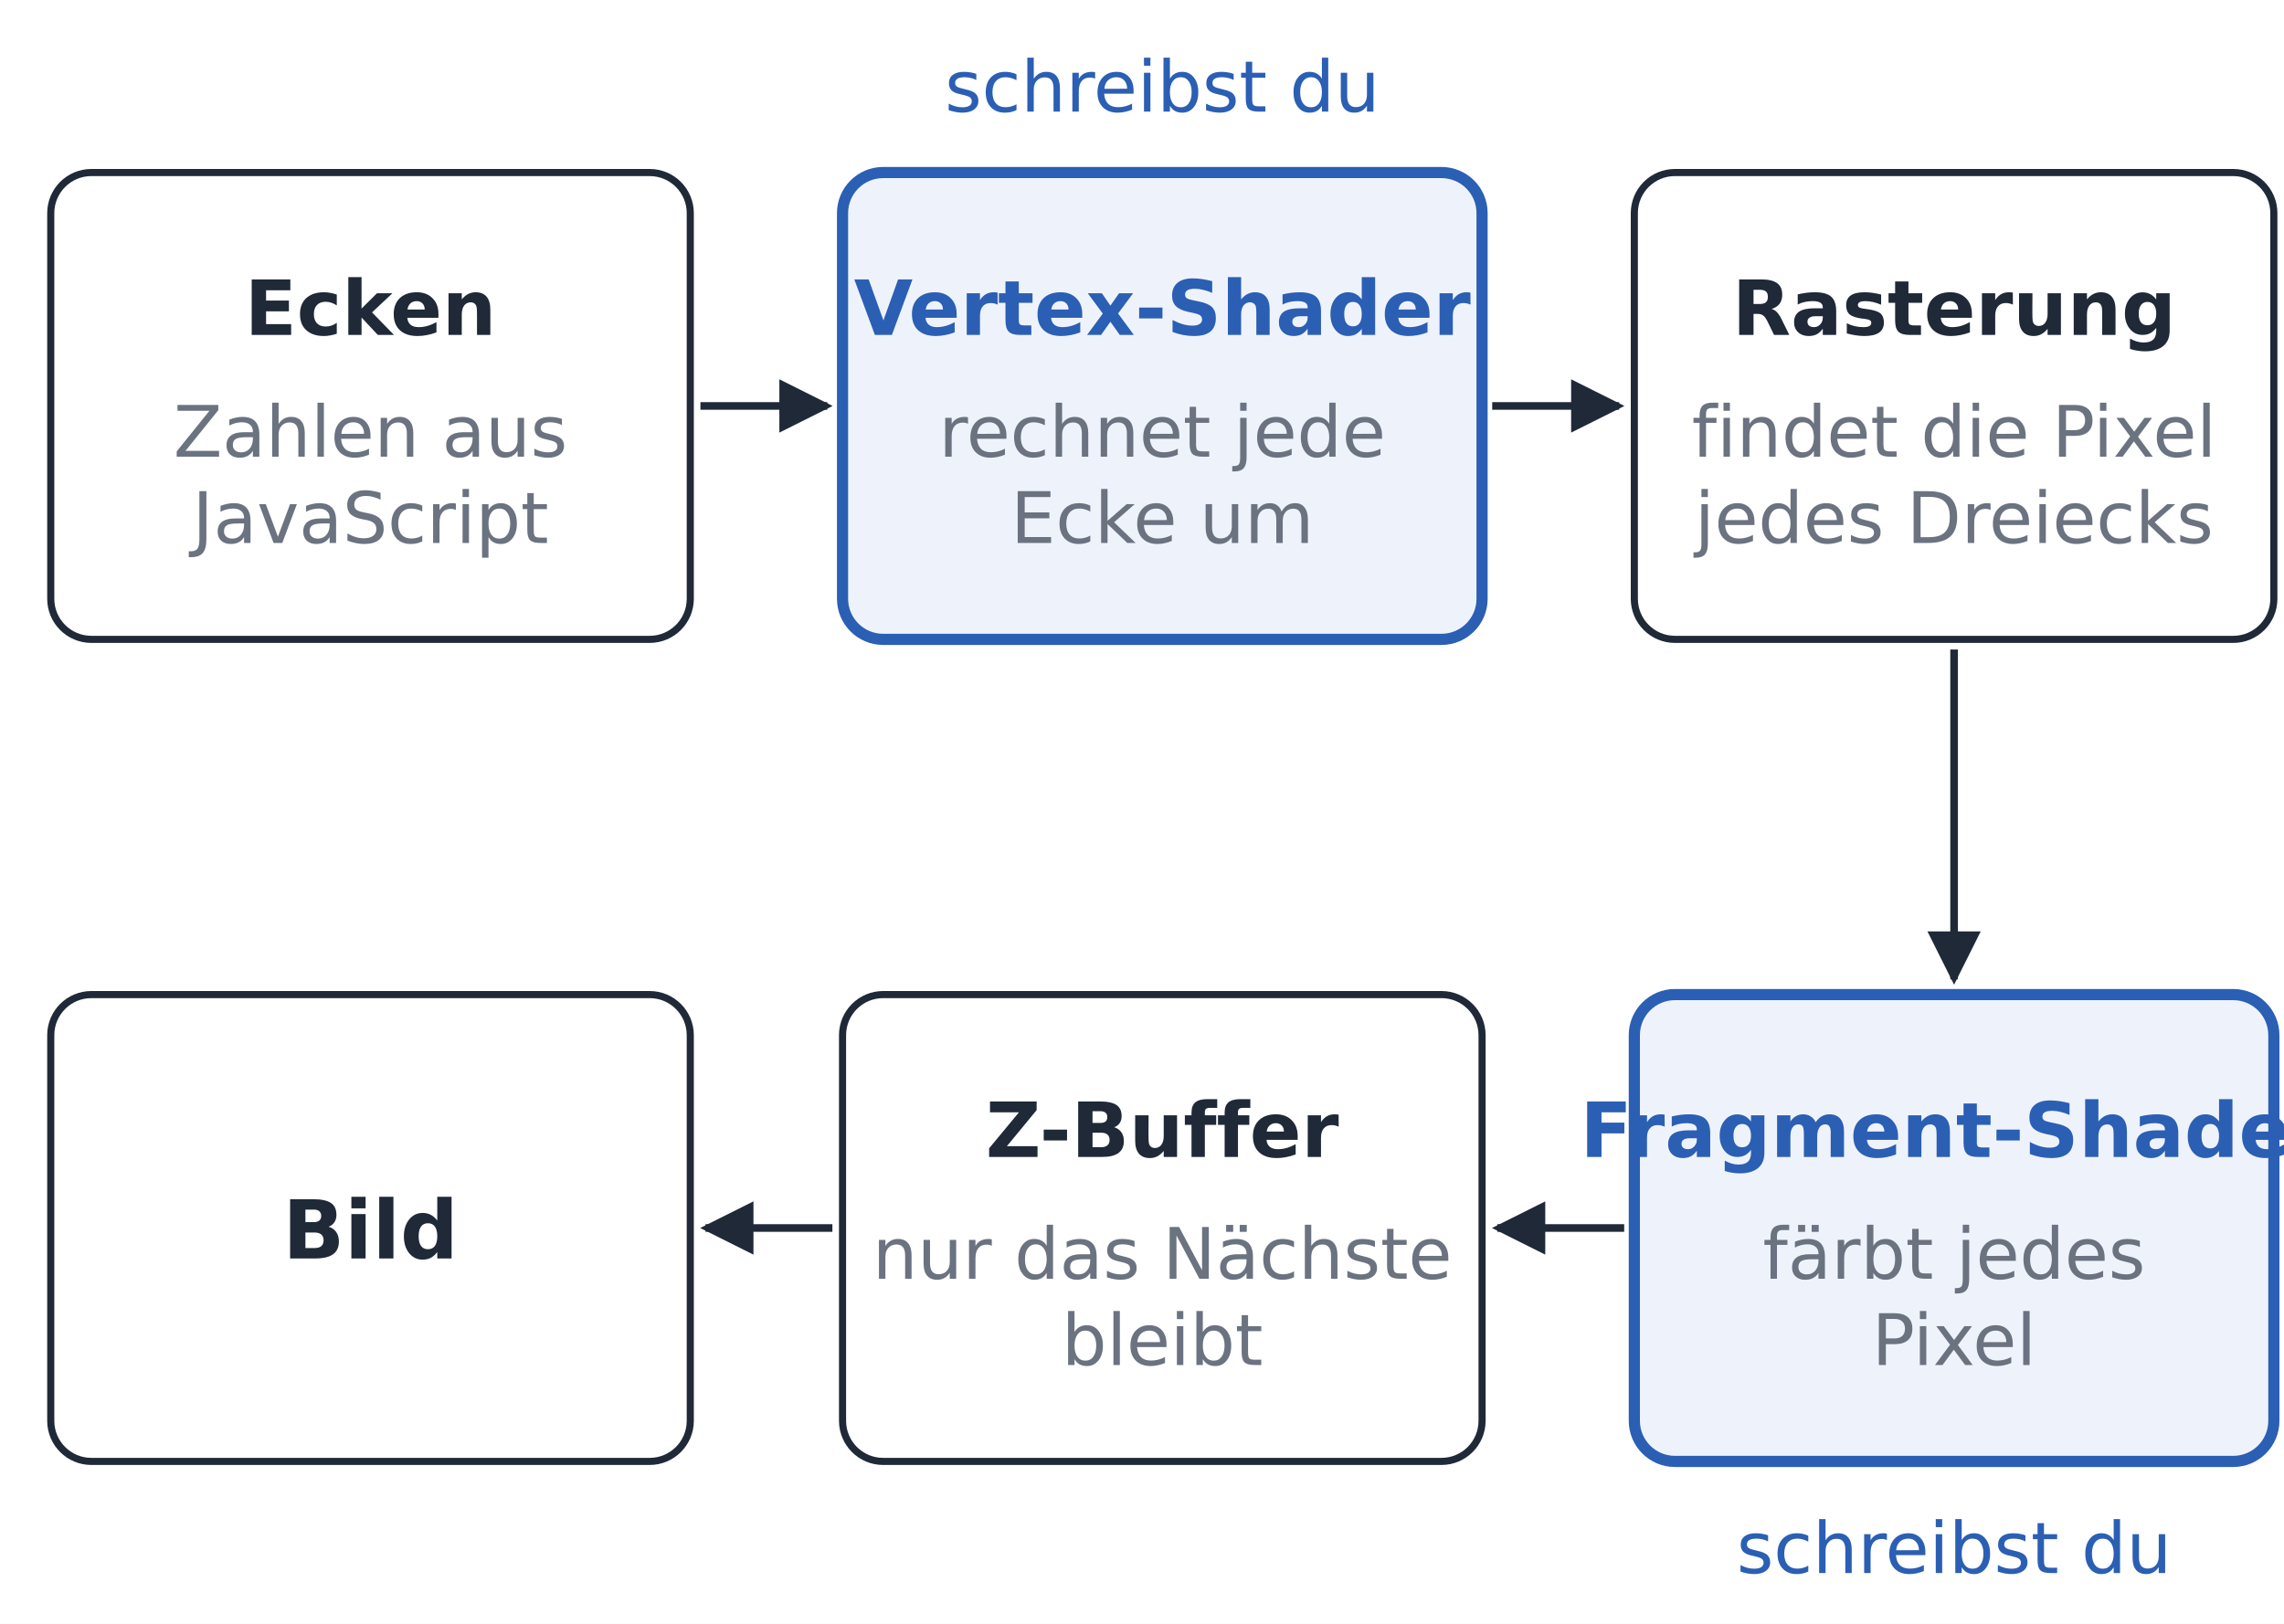
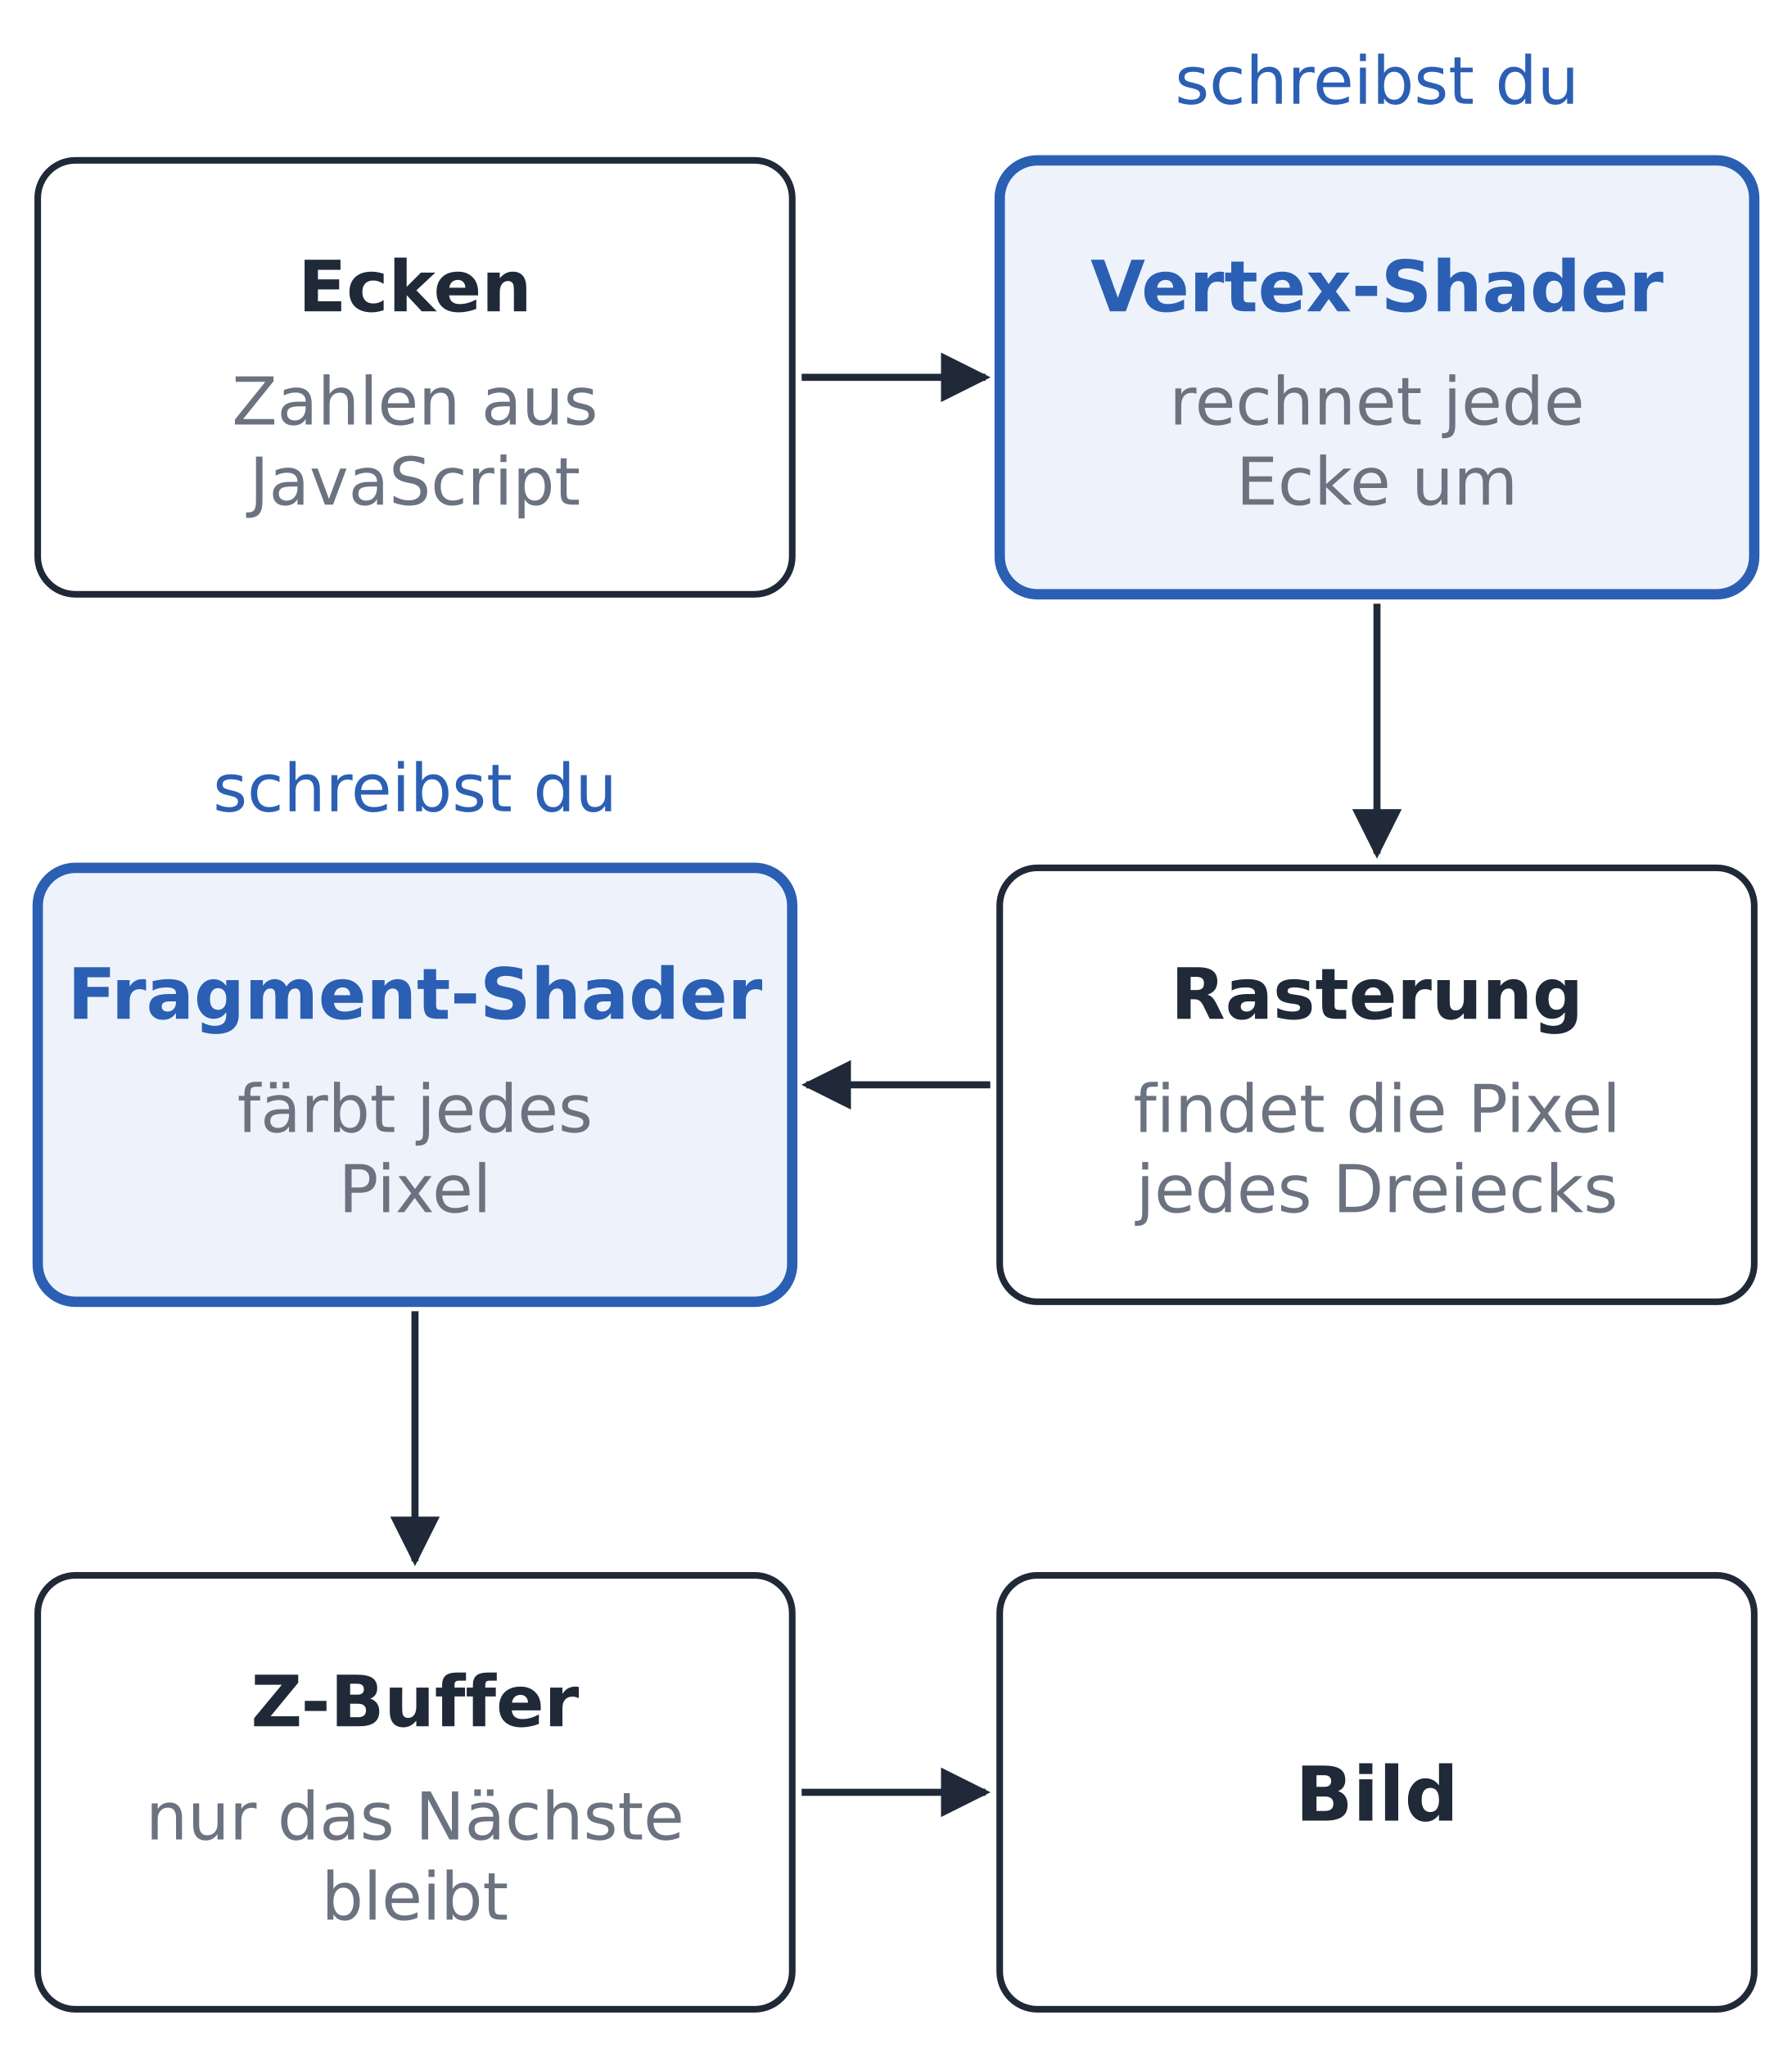
- <svg xmlns="http://www.w3.org/2000/svg" viewBox="0 0 450 320" width="450" height="320" font-family="IBM Plex Sans, DejaVu Sans, sans-serif">
+ <svg xmlns="http://www.w3.org/2000/svg" viewBox="0 0 380 434" width="380" height="434" font-family="IBM Plex Sans, DejaVu Sans, sans-serif">
  <defs>
    <marker id="arrow" viewBox="0 0 10 10" refX="9" refY="5" markerWidth="7" markerHeight="7" orient="auto-start-reverse">
      <path d="M0,0 L10,5 L0,10 z" fill="#1f2937" />
    </marker>
    <marker id="arrow-blue" viewBox="0 0 10 10" refX="9" refY="5" markerWidth="7" markerHeight="7" orient="auto-start-reverse">
      <path d="M0,0 L10,5 L0,10 z" fill="#2b5fb4" />
    </marker>
    <marker id="arrow-amber" viewBox="0 0 10 10" refX="9" refY="5" markerWidth="7" markerHeight="7" orient="auto-start-reverse">
      <path d="M0,0 L10,5 L0,10 z" fill="#d97706" />
    </marker>
+     <marker id="arrow-grey" viewBox="0 0 10 10" refX="9" refY="5" markerWidth="7" markerHeight="7" orient="auto-start-reverse">
+       <path d="M0,0 L10,5 L0,10 z" fill="#6b7280" />
+     </marker>
  </defs>
-   <rect width="450" height="320" fill="#ffffff" />
-   <rect x="10" y="34" width="126" height="92" rx="8" fill="#ffffff" stroke="#1f2937" stroke-width="1.4" />
-   <text x="73.0" y="66.0" font-size="15" fill="#1f2937" text-anchor="middle" font-weight="bold">Ecken</text>
-   <text x="73.0" y="90.0" font-size="14" fill="#6b7280" text-anchor="middle" font-weight="normal">Zahlen aus</text>
-   <text x="73.0" y="107.0" font-size="14" fill="#6b7280" text-anchor="middle" font-weight="normal">JavaScript</text>
-   <rect x="166" y="34" width="126" height="92" rx="8" fill="#eef3fb" stroke="#2b5fb4" stroke-width="2.2" />
-   <text x="229.0" y="66.0" font-size="15" fill="#2b5fb4" text-anchor="middle" font-weight="bold">Vertex-Shader</text>
-   <text x="229.0" y="90.0" font-size="14" fill="#6b7280" text-anchor="middle" font-weight="normal">rechnet jede</text>
-   <text x="229.0" y="107.0" font-size="14" fill="#6b7280" text-anchor="middle" font-weight="normal">Ecke um</text>
-   <rect x="322" y="34" width="126" height="92" rx="8" fill="#ffffff" stroke="#1f2937" stroke-width="1.4" />
-   <text x="385.0" y="66.0" font-size="15" fill="#1f2937" text-anchor="middle" font-weight="bold">Rasterung</text>
-   <text x="385.0" y="90.0" font-size="14" fill="#6b7280" text-anchor="middle" font-weight="normal">findet die Pixel</text>
-   <text x="385.0" y="107.0" font-size="14" fill="#6b7280" text-anchor="middle" font-weight="normal">jedes Dreiecks</text>
-   <rect x="322" y="196" width="126" height="92" rx="8" fill="#eef3fb" stroke="#2b5fb4" stroke-width="2.2" />
-   <text x="385.0" y="228.0" font-size="15" fill="#2b5fb4" text-anchor="middle" font-weight="bold">Fragment-Shader</text>
-   <text x="385.0" y="252.0" font-size="14" fill="#6b7280" text-anchor="middle" font-weight="normal">färbt jedes</text>
-   <text x="385.0" y="269.0" font-size="14" fill="#6b7280" text-anchor="middle" font-weight="normal">Pixel</text>
-   <rect x="166" y="196" width="126" height="92" rx="8" fill="#ffffff" stroke="#1f2937" stroke-width="1.4" />
-   <text x="229.0" y="228.0" font-size="15" fill="#1f2937" text-anchor="middle" font-weight="bold">Z-Buffer</text>
-   <text x="229.0" y="252.0" font-size="14" fill="#6b7280" text-anchor="middle" font-weight="normal">nur das Nächste</text>
-   <text x="229.0" y="269.0" font-size="14" fill="#6b7280" text-anchor="middle" font-weight="normal">bleibt</text>
-   <rect x="10" y="196" width="126" height="92" rx="8" fill="#ffffff" stroke="#1f2937" stroke-width="1.4" />
-   <text x="73.0" y="248.0" font-size="16" fill="#1f2937" text-anchor="middle" font-weight="bold">Bild</text>
-   <line x1="138.0" y1="80.0" x2="163.0" y2="80.0" stroke="#1f2937" stroke-width="1.5" marker-end="url(#arrow)" />
-   <line x1="294.0" y1="80.0" x2="319.0" y2="80.0" stroke="#1f2937" stroke-width="1.5" marker-end="url(#arrow)" />
-   <line x1="385.0" y1="128.0" x2="385.0" y2="193.0" stroke="#1f2937" stroke-width="1.5" marker-end="url(#arrow)" />
-   <line x1="320.0" y1="242.0" x2="295.0" y2="242.0" stroke="#1f2937" stroke-width="1.5" marker-end="url(#arrow)" />
-   <line x1="164.0" y1="242.0" x2="139.0" y2="242.0" stroke="#1f2937" stroke-width="1.5" marker-end="url(#arrow)" />
-   <text x="229.0" y="22.0" font-size="14" fill="#2b5fb4" text-anchor="middle" font-weight="normal">schreibst du</text>
-   <text x="385.0" y="310.0" font-size="14" fill="#2b5fb4" text-anchor="middle" font-weight="normal">schreibst du</text>
+   <rect width="380" height="434" fill="#ffffff" />
+   <rect x="8" y="34" width="160" height="92" rx="8" fill="#ffffff" stroke="#1f2937" stroke-width="1.4" />
+   <text x="88.0" y="66.0" font-size="15" fill="#1f2937" text-anchor="middle" font-weight="bold">Ecken</text>
+   <text x="88.0" y="90.0" font-size="14" fill="#6b7280" text-anchor="middle" font-weight="normal">Zahlen aus</text>
+   <text x="88.0" y="107.0" font-size="14" fill="#6b7280" text-anchor="middle" font-weight="normal">JavaScript</text>
+   <rect x="212" y="34" width="160" height="92" rx="8" fill="#eef3fb" stroke="#2b5fb4" stroke-width="2.2" />
+   <text x="292.0" y="66.0" font-size="15" fill="#2b5fb4" text-anchor="middle" font-weight="bold">Vertex-Shader</text>
+   <text x="292.0" y="90.0" font-size="14" fill="#6b7280" text-anchor="middle" font-weight="normal">rechnet jede</text>
+   <text x="292.0" y="107.0" font-size="14" fill="#6b7280" text-anchor="middle" font-weight="normal">Ecke um</text>
+   <text x="292.0" y="22.0" font-size="14" fill="#2b5fb4" text-anchor="middle" font-weight="normal">schreibst du</text>
+   <rect x="212" y="184" width="160" height="92" rx="8" fill="#ffffff" stroke="#1f2937" stroke-width="1.4" />
+   <text x="292.0" y="216.0" font-size="15" fill="#1f2937" text-anchor="middle" font-weight="bold">Rasterung</text>
+   <text x="292.0" y="240.0" font-size="14" fill="#6b7280" text-anchor="middle" font-weight="normal">findet die Pixel</text>
+   <text x="292.0" y="257.0" font-size="14" fill="#6b7280" text-anchor="middle" font-weight="normal">jedes Dreiecks</text>
+   <rect x="8" y="184" width="160" height="92" rx="8" fill="#eef3fb" stroke="#2b5fb4" stroke-width="2.2" />
+   <text x="88.0" y="216.0" font-size="15" fill="#2b5fb4" text-anchor="middle" font-weight="bold">Fragment-Shader</text>
+   <text x="88.0" y="240.0" font-size="14" fill="#6b7280" text-anchor="middle" font-weight="normal">färbt jedes</text>
+   <text x="88.0" y="257.0" font-size="14" fill="#6b7280" text-anchor="middle" font-weight="normal">Pixel</text>
+   <text x="88.0" y="172.0" font-size="14" fill="#2b5fb4" text-anchor="middle" font-weight="normal">schreibst du</text>
+   <rect x="8" y="334" width="160" height="92" rx="8" fill="#ffffff" stroke="#1f2937" stroke-width="1.4" />
+   <text x="88.0" y="366.0" font-size="15" fill="#1f2937" text-anchor="middle" font-weight="bold">Z-Buffer</text>
+   <text x="88.0" y="390.0" font-size="14" fill="#6b7280" text-anchor="middle" font-weight="normal">nur das Nächste</text>
+   <text x="88.0" y="407.0" font-size="14" fill="#6b7280" text-anchor="middle" font-weight="normal">bleibt</text>
+   <rect x="212" y="334" width="160" height="92" rx="8" fill="#ffffff" stroke="#1f2937" stroke-width="1.4" />
+   <text x="292.0" y="386.0" font-size="16" fill="#1f2937" text-anchor="middle" font-weight="bold">Bild</text>
+   <line x1="170.0" y1="80.0" x2="209.0" y2="80.0" stroke="#1f2937" stroke-width="1.5" marker-end="url(#arrow)" />
+   <line x1="292.0" y1="128.0" x2="292.0" y2="181.0" stroke="#1f2937" stroke-width="1.5" marker-end="url(#arrow)" />
+   <line x1="210.0" y1="230.0" x2="171.0" y2="230.0" stroke="#1f2937" stroke-width="1.5" marker-end="url(#arrow)" />
+   <line x1="88.0" y1="278.0" x2="88.0" y2="331.0" stroke="#1f2937" stroke-width="1.5" marker-end="url(#arrow)" />
+   <line x1="170.0" y1="380.0" x2="209.0" y2="380.0" stroke="#1f2937" stroke-width="1.5" marker-end="url(#arrow)" />
</svg>
